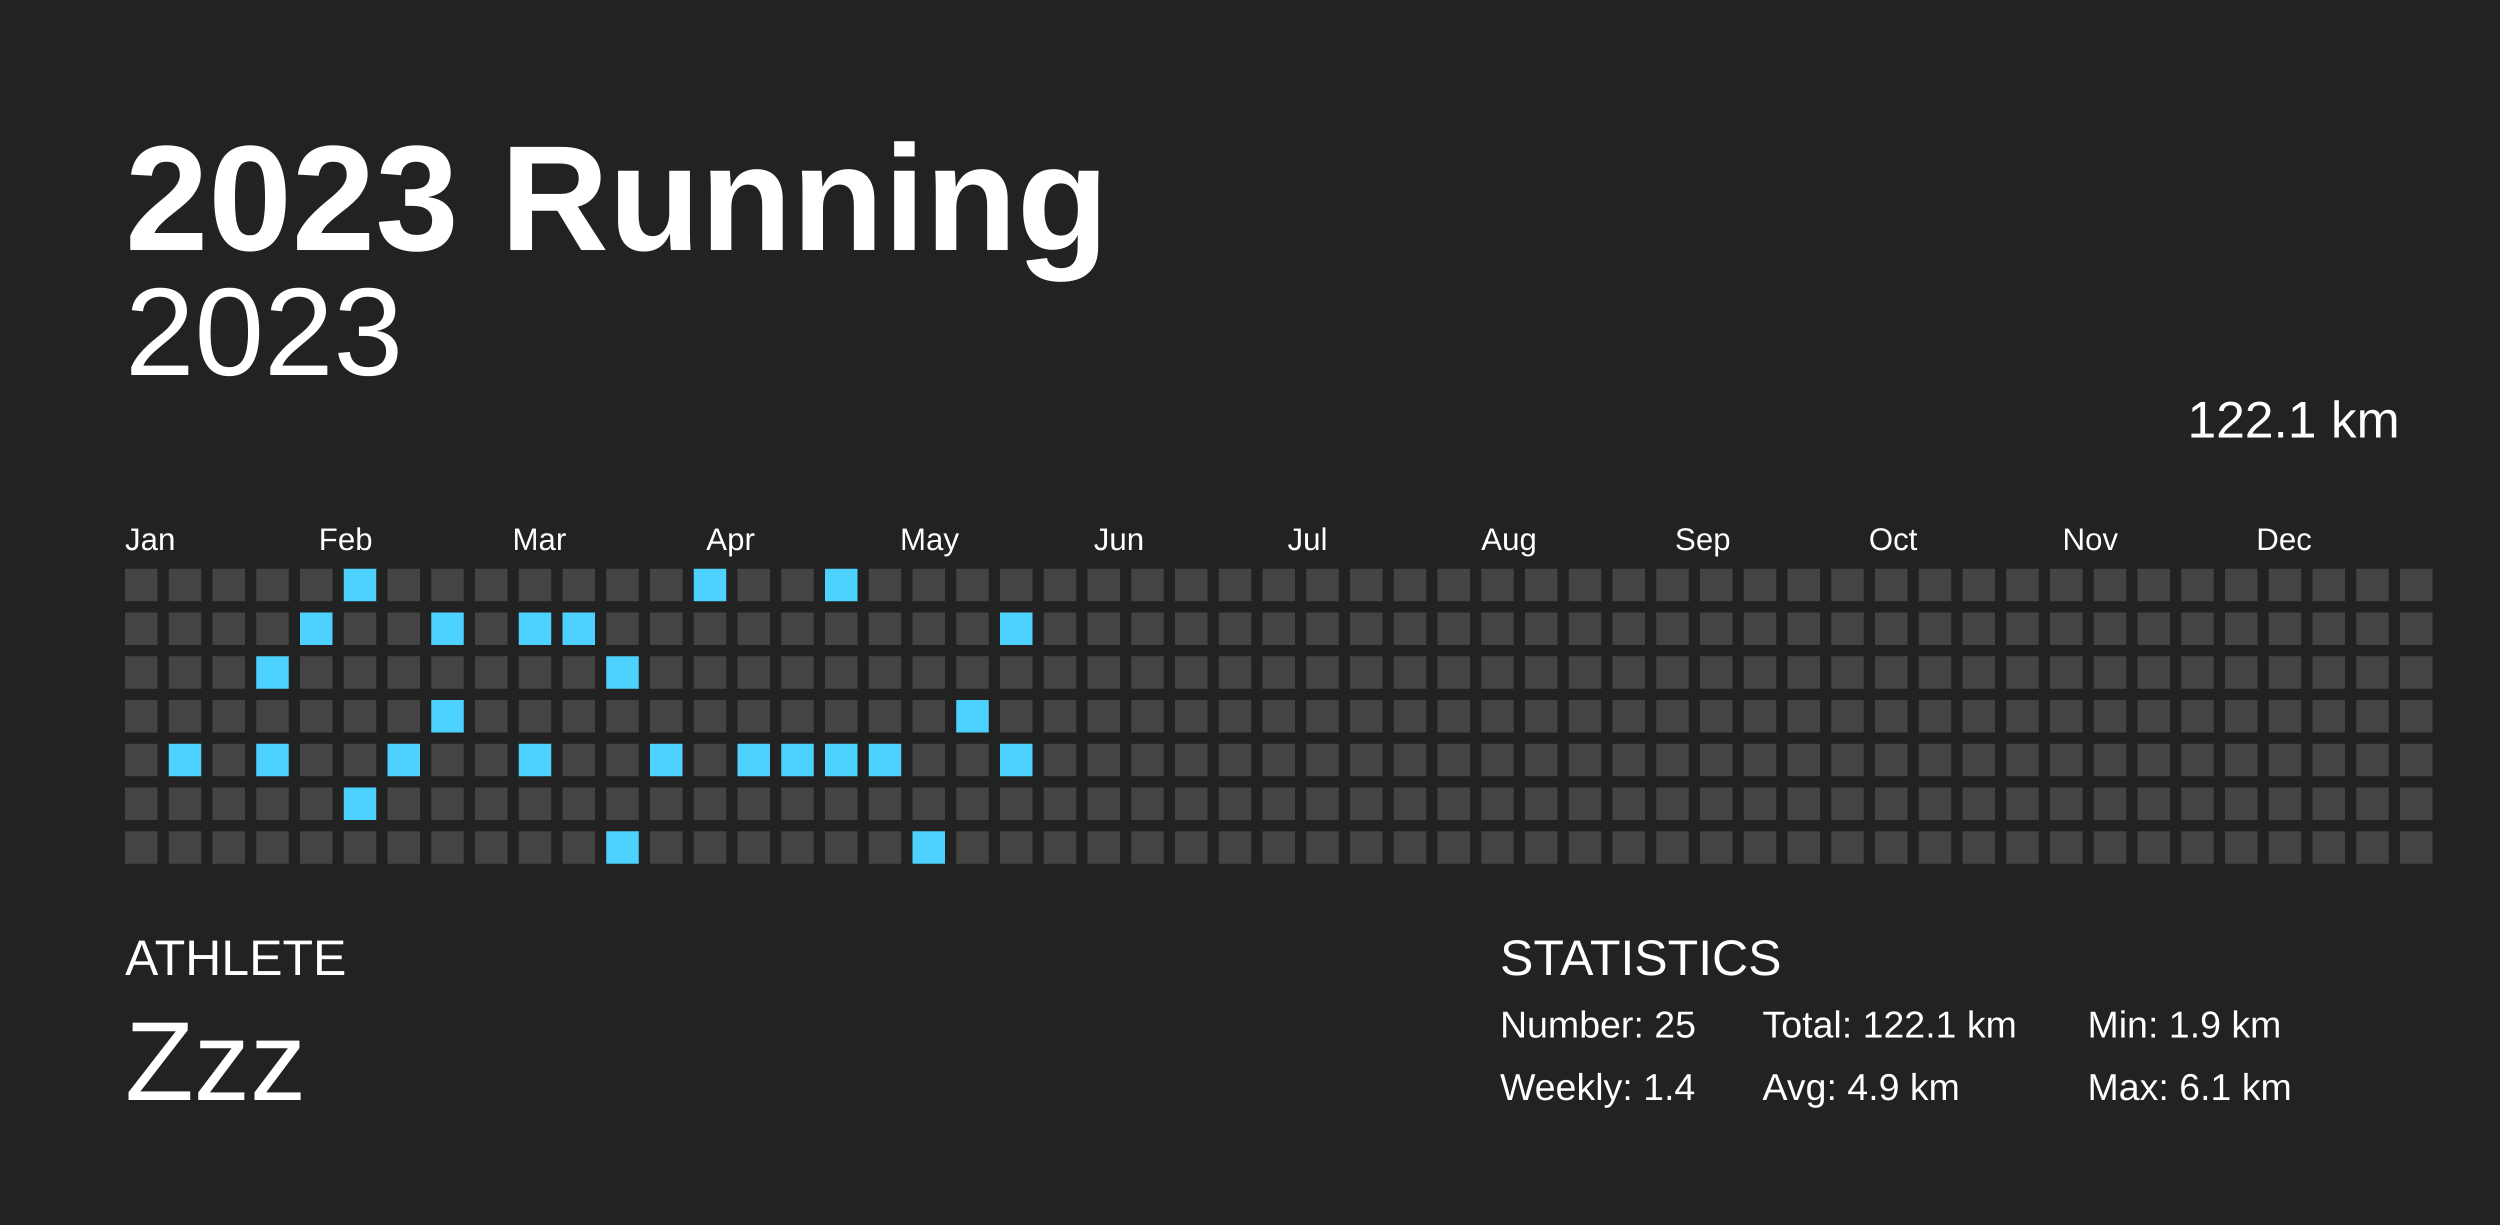
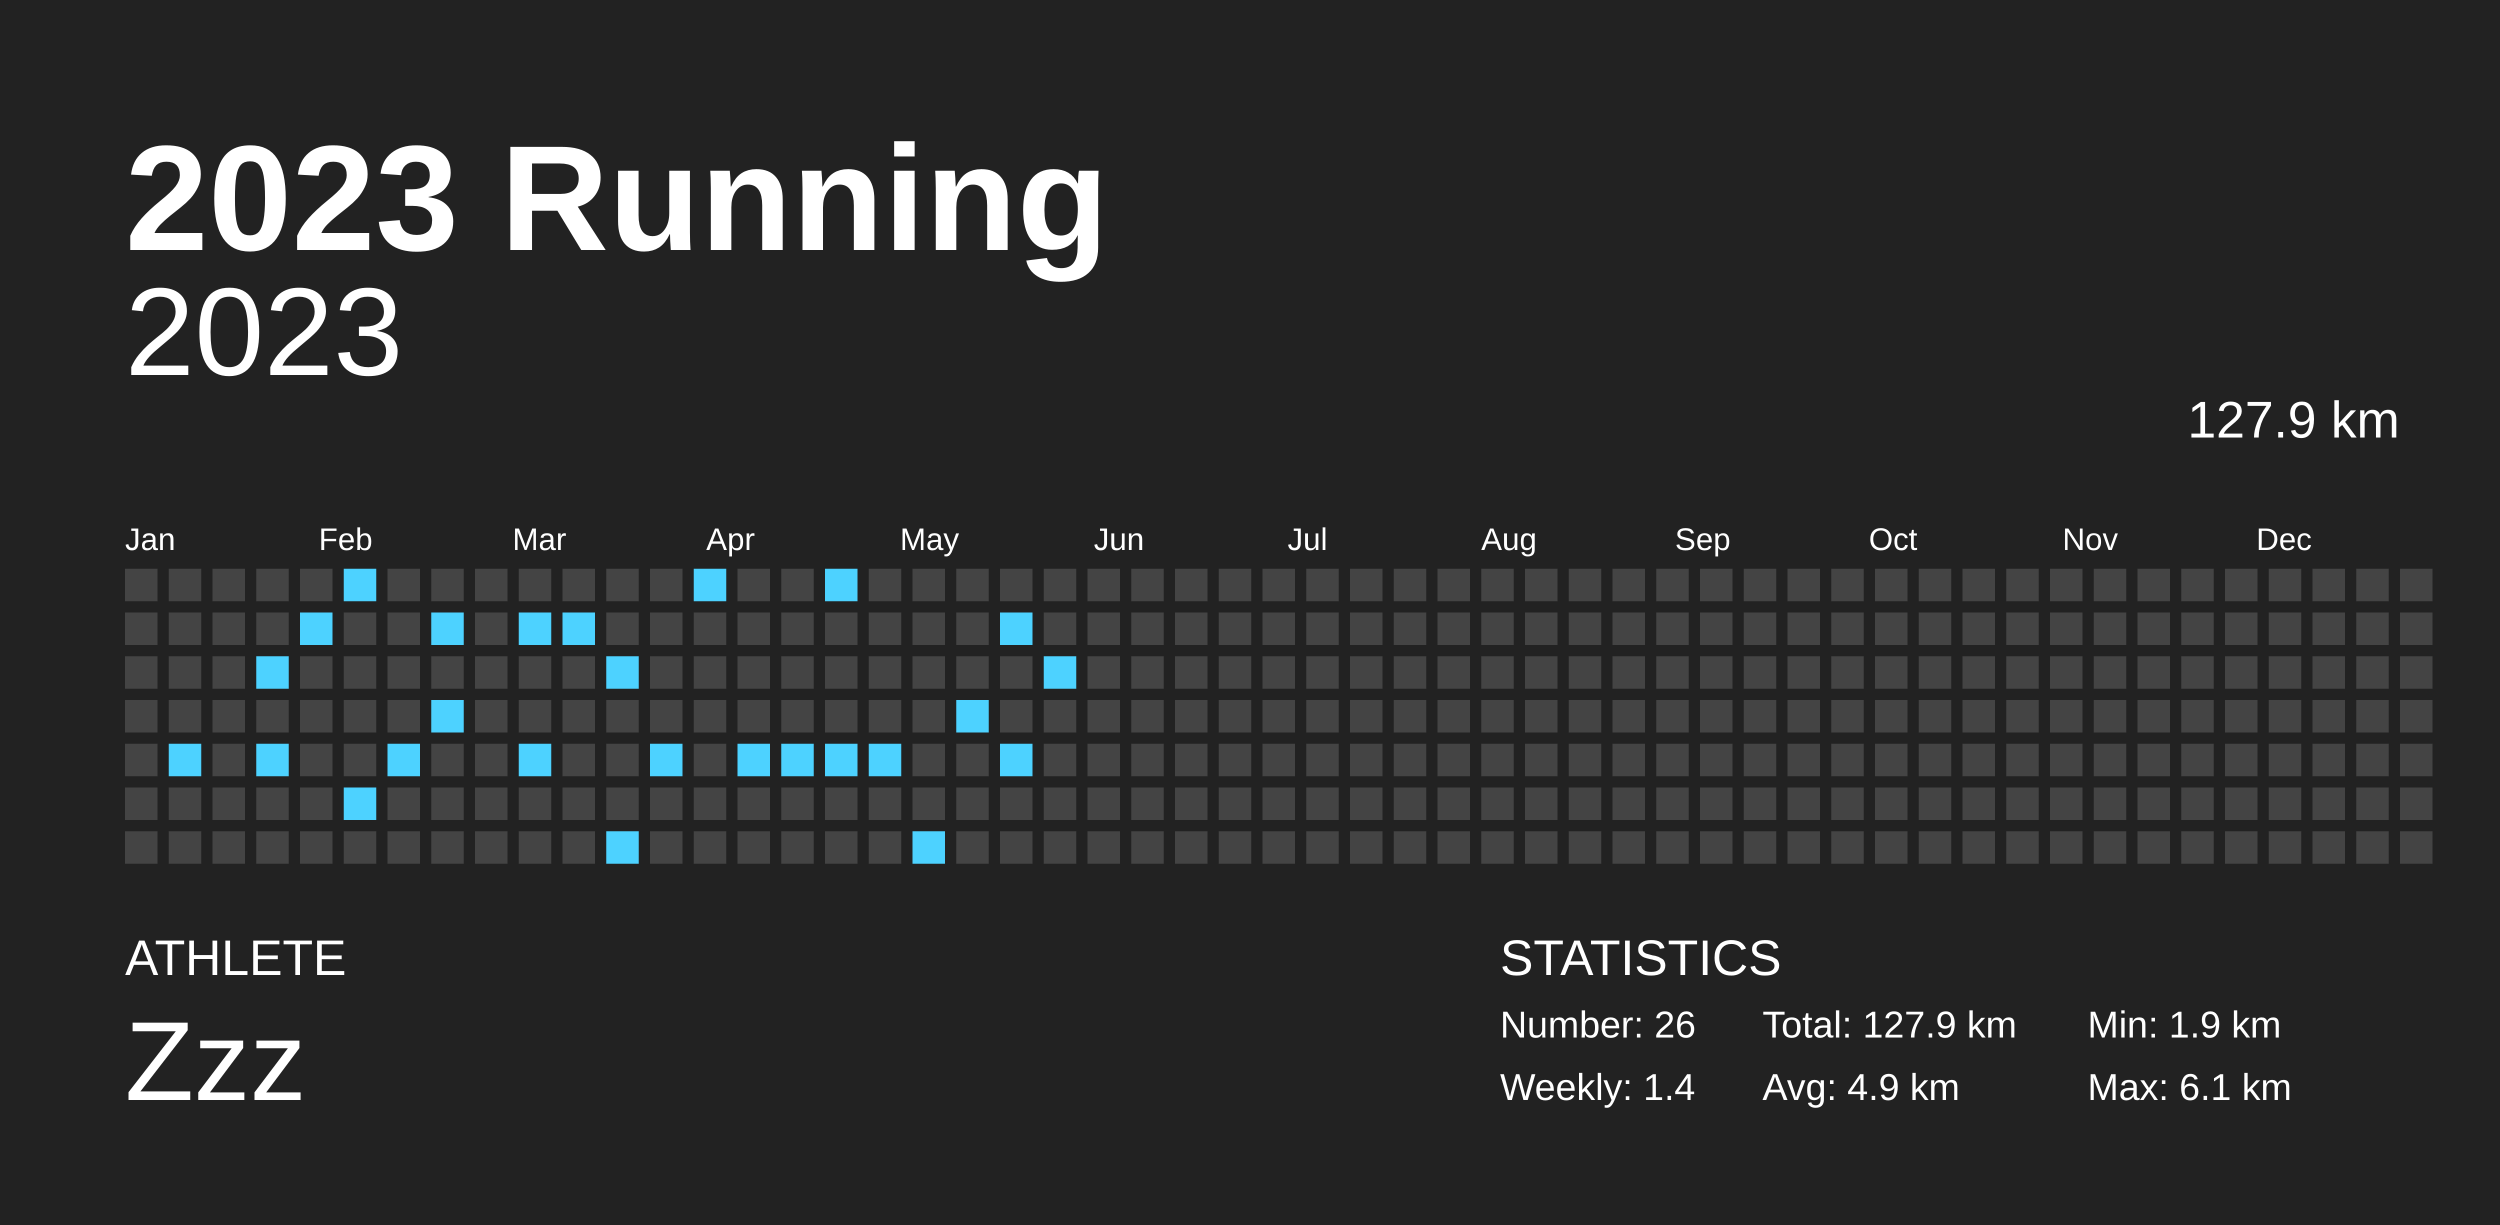
<svg xmlns="http://www.w3.org/2000/svg" baseProfile="full" height="98mm" version="1.1" viewBox="0,0,200,98" width="200mm">
  <defs />
  <rect fill="#222222" height="98" width="200" x="0" y="0" />
  <text fill="#FFFFFF" style="font-size:12px; font-family:Arial; font-weight:bold;" x="10" y="20">2023 Running</text>
  <text fill="#FFFFFF" style="font-size:4px; font-family:Arial" x="10" y="78">ATHLETE</text>
  <text fill="#FFFFFF" style="font-size:9px; font-family:Arial" x="10" y="88">Zzz</text>
  <text fill="#FFFFFF" style="font-size:4px; font-family:Arial" x="120" y="78">STATISTICS</text>
-   <text fill="#FFFFFF" style="font-size:3px; font-family:Arial" x="120" y="83">Number: 25</text>
+   <text fill="#FFFFFF" style="font-size:3px; font-family:Arial" x="120" y="83">Number: 26</text>
  <text fill="#FFFFFF" style="font-size:3px; font-family:Arial" x="120" y="88">Weekly: 1.4</text>
-   <text fill="#FFFFFF" style="font-size:3px; font-family:Arial" x="141" y="83">Total: 122.1 km</text>
+   <text fill="#FFFFFF" style="font-size:3px; font-family:Arial" x="141" y="83">Total: 127.9 km</text>
  <text fill="#FFFFFF" style="font-size:3px; font-family:Arial" x="141" y="88">Avg: 4.9 km</text>
  <text fill="#FFFFFF" style="font-size:3px; font-family:Arial" x="167" y="83">Min: 1.9 km</text>
  <text fill="#FFFFFF" style="font-size:3px; font-family:Arial" x="167" y="88">Max: 6.1 km</text>
  <text alignment-baseline="hanging" fill="#FFFFFF" style="font-size:10.0px; font-family:Arial;" x="10" y="30">2023</text>
-   <text alignment-baseline="hanging" fill="#FFFFFF" style="font-size:4.125px; font-family:Arial;" x="175" y="35">122.1 km</text>
+   <text alignment-baseline="hanging" fill="#FFFFFF" style="font-size:4.125px; font-family:Arial;" x="175" y="35">127.9 km</text>
  <text fill="#FFFFFF" style="font-size:2.5px; font-family:Arial" x="10.0" y="44">Jan</text>
  <text fill="#FFFFFF" style="font-size:2.5px; font-family:Arial" x="25.5" y="44">Feb</text>
  <text fill="#FFFFFF" style="font-size:2.5px; font-family:Arial" x="41.0" y="44">Mar</text>
  <text fill="#FFFFFF" style="font-size:2.5px; font-family:Arial" x="56.5" y="44">Apr</text>
  <text fill="#FFFFFF" style="font-size:2.5px; font-family:Arial" x="72.0" y="44">May</text>
  <text fill="#FFFFFF" style="font-size:2.5px; font-family:Arial" x="87.5" y="44">Jun</text>
  <text fill="#FFFFFF" style="font-size:2.5px; font-family:Arial" x="103.0" y="44">Jul</text>
  <text fill="#FFFFFF" style="font-size:2.5px; font-family:Arial" x="118.5" y="44">Aug</text>
  <text fill="#FFFFFF" style="font-size:2.5px; font-family:Arial" x="134.0" y="44">Sep</text>
  <text fill="#FFFFFF" style="font-size:2.5px; font-family:Arial" x="149.5" y="44">Oct</text>
  <text fill="#FFFFFF" style="font-size:2.5px; font-family:Arial" x="165.0" y="44">Nov</text>
  <text fill="#FFFFFF" style="font-size:2.5px; font-family:Arial" x="180.5" y="44">Dec</text>
  <rect fill="#444444" height="2.6" width="2.6" x="10.0" y="45.5" />
  <rect fill="#444444" height="2.6" width="2.6" x="10.0" y="49.0" />
  <rect fill="#444444" height="2.6" width="2.6" x="10.0" y="52.5" />
  <rect fill="#444444" height="2.6" width="2.6" x="10.0" y="56.0" />
  <rect fill="#444444" height="2.6" width="2.6" x="10.0" y="59.5" />
  <rect fill="#444444" height="2.6" width="2.6" x="10.0" y="63.0" />
  <rect fill="#444444" height="2.6" width="2.6" x="10.0" y="66.5" />
  <rect fill="#444444" height="2.6" width="2.6" x="13.5" y="45.5" />
  <rect fill="#444444" height="2.6" width="2.6" x="13.5" y="49.0" />
  <rect fill="#444444" height="2.6" width="2.6" x="13.5" y="52.5" />
  <rect fill="#444444" height="2.6" width="2.6" x="13.5" y="56.0" />
  <rect fill="#4dd2ff" height="2.6" width="2.6" x="13.5" y="59.5" />
  <rect fill="#444444" height="2.6" width="2.6" x="13.5" y="63.0" />
  <rect fill="#444444" height="2.6" width="2.6" x="13.5" y="66.5" />
  <rect fill="#444444" height="2.6" width="2.6" x="17.0" y="45.5" />
  <rect fill="#444444" height="2.6" width="2.6" x="17.0" y="49.0" />
  <rect fill="#444444" height="2.6" width="2.6" x="17.0" y="52.5" />
  <rect fill="#444444" height="2.6" width="2.6" x="17.0" y="56.0" />
  <rect fill="#444444" height="2.6" width="2.6" x="17.0" y="59.5" />
  <rect fill="#444444" height="2.6" width="2.6" x="17.0" y="63.0" />
  <rect fill="#444444" height="2.6" width="2.6" x="17.0" y="66.5" />
  <rect fill="#444444" height="2.6" width="2.6" x="20.5" y="45.5" />
  <rect fill="#444444" height="2.6" width="2.6" x="20.5" y="49.0" />
  <rect fill="#4dd2ff" height="2.6" width="2.6" x="20.5" y="52.5" />
  <rect fill="#444444" height="2.6" width="2.6" x="20.5" y="56.0" />
  <rect fill="#4dd2ff" height="2.6" width="2.6" x="20.5" y="59.5" />
  <rect fill="#444444" height="2.6" width="2.6" x="20.5" y="63.0" />
  <rect fill="#444444" height="2.6" width="2.6" x="20.5" y="66.5" />
  <rect fill="#444444" height="2.6" width="2.6" x="24.0" y="45.5" />
  <rect fill="#4dd2ff" height="2.6" width="2.6" x="24.0" y="49.0" />
  <rect fill="#444444" height="2.6" width="2.6" x="24.0" y="52.5" />
  <rect fill="#444444" height="2.6" width="2.6" x="24.0" y="56.0" />
  <rect fill="#444444" height="2.6" width="2.6" x="24.0" y="59.5" />
  <rect fill="#444444" height="2.6" width="2.6" x="24.0" y="63.0" />
  <rect fill="#444444" height="2.6" width="2.6" x="24.0" y="66.5" />
  <rect fill="#4dd2ff" height="2.6" width="2.6" x="27.5" y="45.5" />
  <rect fill="#444444" height="2.6" width="2.6" x="27.5" y="49.0" />
  <rect fill="#444444" height="2.6" width="2.6" x="27.5" y="52.5" />
  <rect fill="#444444" height="2.6" width="2.6" x="27.5" y="56.0" />
  <rect fill="#444444" height="2.6" width="2.6" x="27.5" y="59.5" />
  <rect fill="#4dd2ff" height="2.6" width="2.6" x="27.5" y="63.0" />
  <rect fill="#444444" height="2.6" width="2.6" x="27.5" y="66.5" />
  <rect fill="#444444" height="2.6" width="2.6" x="31.0" y="45.5" />
  <rect fill="#444444" height="2.6" width="2.6" x="31.0" y="49.0" />
  <rect fill="#444444" height="2.6" width="2.6" x="31.0" y="52.5" />
  <rect fill="#444444" height="2.6" width="2.6" x="31.0" y="56.0" />
  <rect fill="#4dd2ff" height="2.6" width="2.6" x="31.0" y="59.5" />
  <rect fill="#444444" height="2.6" width="2.6" x="31.0" y="63.0" />
  <rect fill="#444444" height="2.6" width="2.6" x="31.0" y="66.5" />
  <rect fill="#444444" height="2.6" width="2.6" x="34.5" y="45.5" />
  <rect fill="#4dd2ff" height="2.6" width="2.6" x="34.5" y="49.0" />
  <rect fill="#444444" height="2.6" width="2.6" x="34.5" y="52.5" />
  <rect fill="#4dd2ff" height="2.6" width="2.6" x="34.5" y="56.0" />
  <rect fill="#444444" height="2.6" width="2.6" x="34.5" y="59.5" />
  <rect fill="#444444" height="2.6" width="2.6" x="34.5" y="63.0" />
  <rect fill="#444444" height="2.6" width="2.6" x="34.5" y="66.5" />
  <rect fill="#444444" height="2.6" width="2.6" x="38.0" y="45.5" />
  <rect fill="#444444" height="2.6" width="2.6" x="38.0" y="49.0" />
  <rect fill="#444444" height="2.6" width="2.6" x="38.0" y="52.5" />
  <rect fill="#444444" height="2.6" width="2.6" x="38.0" y="56.0" />
  <rect fill="#444444" height="2.6" width="2.6" x="38.0" y="59.5" />
  <rect fill="#444444" height="2.6" width="2.6" x="38.0" y="63.0" />
  <rect fill="#444444" height="2.6" width="2.6" x="38.0" y="66.5" />
  <rect fill="#444444" height="2.6" width="2.6" x="41.5" y="45.5" />
  <rect fill="#4dd2ff" height="2.6" width="2.6" x="41.5" y="49.0" />
  <rect fill="#444444" height="2.6" width="2.6" x="41.5" y="52.5" />
  <rect fill="#444444" height="2.6" width="2.6" x="41.5" y="56.0" />
  <rect fill="#4dd2ff" height="2.6" width="2.6" x="41.5" y="59.5" />
  <rect fill="#444444" height="2.6" width="2.6" x="41.5" y="63.0" />
  <rect fill="#444444" height="2.6" width="2.6" x="41.5" y="66.5" />
  <rect fill="#444444" height="2.6" width="2.6" x="45.0" y="45.5" />
  <rect fill="#4dd2ff" height="2.6" width="2.6" x="45.0" y="49.0" />
  <rect fill="#444444" height="2.6" width="2.6" x="45.0" y="52.5" />
  <rect fill="#444444" height="2.6" width="2.6" x="45.0" y="56.0" />
  <rect fill="#444444" height="2.6" width="2.6" x="45.0" y="59.5" />
  <rect fill="#444444" height="2.6" width="2.6" x="45.0" y="63.0" />
  <rect fill="#444444" height="2.6" width="2.6" x="45.0" y="66.5" />
  <rect fill="#444444" height="2.6" width="2.6" x="48.5" y="45.5" />
  <rect fill="#444444" height="2.6" width="2.6" x="48.5" y="49.0" />
  <rect fill="#4dd2ff" height="2.6" width="2.6" x="48.5" y="52.5" />
  <rect fill="#444444" height="2.6" width="2.6" x="48.5" y="56.0" />
  <rect fill="#444444" height="2.6" width="2.6" x="48.5" y="59.5" />
  <rect fill="#444444" height="2.6" width="2.6" x="48.5" y="63.0" />
  <rect fill="#4dd2ff" height="2.6" width="2.6" x="48.5" y="66.5" />
  <rect fill="#444444" height="2.6" width="2.6" x="52.0" y="45.5" />
  <rect fill="#444444" height="2.6" width="2.6" x="52.0" y="49.0" />
  <rect fill="#444444" height="2.6" width="2.6" x="52.0" y="52.5" />
  <rect fill="#444444" height="2.6" width="2.6" x="52.0" y="56.0" />
  <rect fill="#4dd2ff" height="2.6" width="2.6" x="52.0" y="59.5" />
  <rect fill="#444444" height="2.6" width="2.6" x="52.0" y="63.0" />
  <rect fill="#444444" height="2.6" width="2.6" x="52.0" y="66.5" />
  <rect fill="#4dd2ff" height="2.6" width="2.6" x="55.5" y="45.5" />
  <rect fill="#444444" height="2.6" width="2.6" x="55.5" y="49.0" />
  <rect fill="#444444" height="2.6" width="2.6" x="55.5" y="52.5" />
  <rect fill="#444444" height="2.6" width="2.6" x="55.5" y="56.0" />
  <rect fill="#444444" height="2.6" width="2.6" x="55.5" y="59.5" />
  <rect fill="#444444" height="2.6" width="2.6" x="55.5" y="63.0" />
  <rect fill="#444444" height="2.6" width="2.6" x="55.5" y="66.5" />
  <rect fill="#444444" height="2.6" width="2.6" x="59.0" y="45.5" />
  <rect fill="#444444" height="2.6" width="2.6" x="59.0" y="49.0" />
  <rect fill="#444444" height="2.6" width="2.6" x="59.0" y="52.5" />
  <rect fill="#444444" height="2.6" width="2.6" x="59.0" y="56.0" />
  <rect fill="#4dd2ff" height="2.6" width="2.6" x="59.0" y="59.5" />
  <rect fill="#444444" height="2.6" width="2.6" x="59.0" y="63.0" />
  <rect fill="#444444" height="2.6" width="2.6" x="59.0" y="66.5" />
  <rect fill="#444444" height="2.6" width="2.6" x="62.5" y="45.5" />
  <rect fill="#444444" height="2.6" width="2.6" x="62.5" y="49.0" />
  <rect fill="#444444" height="2.6" width="2.6" x="62.5" y="52.5" />
  <rect fill="#444444" height="2.6" width="2.6" x="62.5" y="56.0" />
  <rect fill="#4dd2ff" height="2.6" width="2.6" x="62.5" y="59.5" />
  <rect fill="#444444" height="2.6" width="2.6" x="62.5" y="63.0" />
  <rect fill="#444444" height="2.6" width="2.6" x="62.5" y="66.5" />
  <rect fill="#4dd2ff" height="2.6" width="2.6" x="66.0" y="45.5" />
  <rect fill="#444444" height="2.6" width="2.6" x="66.0" y="49.0" />
  <rect fill="#444444" height="2.6" width="2.6" x="66.0" y="52.5" />
  <rect fill="#444444" height="2.6" width="2.6" x="66.0" y="56.0" />
  <rect fill="#4dd2ff" height="2.6" width="2.6" x="66.0" y="59.5" />
  <rect fill="#444444" height="2.6" width="2.6" x="66.0" y="63.0" />
  <rect fill="#444444" height="2.6" width="2.6" x="66.0" y="66.5" />
  <rect fill="#444444" height="2.6" width="2.6" x="69.5" y="45.5" />
  <rect fill="#444444" height="2.6" width="2.6" x="69.5" y="49.0" />
  <rect fill="#444444" height="2.6" width="2.6" x="69.5" y="52.5" />
  <rect fill="#444444" height="2.6" width="2.6" x="69.5" y="56.0" />
  <rect fill="#4dd2ff" height="2.6" width="2.6" x="69.5" y="59.5" />
  <rect fill="#444444" height="2.6" width="2.6" x="69.5" y="63.0" />
  <rect fill="#444444" height="2.6" width="2.6" x="69.5" y="66.5" />
  <rect fill="#444444" height="2.6" width="2.6" x="73.0" y="45.5" />
  <rect fill="#444444" height="2.6" width="2.6" x="73.0" y="49.0" />
  <rect fill="#444444" height="2.6" width="2.6" x="73.0" y="52.5" />
  <rect fill="#444444" height="2.6" width="2.6" x="73.0" y="56.0" />
  <rect fill="#444444" height="2.6" width="2.6" x="73.0" y="59.5" />
  <rect fill="#444444" height="2.6" width="2.6" x="73.0" y="63.0" />
  <rect fill="#4dd2ff" height="2.6" width="2.6" x="73.0" y="66.5" />
  <rect fill="#444444" height="2.6" width="2.6" x="76.5" y="45.5" />
  <rect fill="#444444" height="2.6" width="2.6" x="76.5" y="49.0" />
  <rect fill="#444444" height="2.6" width="2.6" x="76.5" y="52.5" />
  <rect fill="#4dd2ff" height="2.6" width="2.6" x="76.5" y="56.0" />
  <rect fill="#444444" height="2.6" width="2.6" x="76.5" y="59.5" />
  <rect fill="#444444" height="2.6" width="2.6" x="76.5" y="63.0" />
  <rect fill="#444444" height="2.6" width="2.6" x="76.5" y="66.5" />
  <rect fill="#444444" height="2.6" width="2.6" x="80.0" y="45.5" />
  <rect fill="#4dd2ff" height="2.6" width="2.6" x="80.0" y="49.0" />
  <rect fill="#444444" height="2.6" width="2.6" x="80.0" y="52.5" />
  <rect fill="#444444" height="2.6" width="2.6" x="80.0" y="56.0" />
  <rect fill="#4dd2ff" height="2.6" width="2.6" x="80.0" y="59.5" />
  <rect fill="#444444" height="2.6" width="2.6" x="80.0" y="63.0" />
  <rect fill="#444444" height="2.6" width="2.6" x="80.0" y="66.5" />
  <rect fill="#444444" height="2.6" width="2.6" x="83.5" y="45.5" />
  <rect fill="#444444" height="2.6" width="2.6" x="83.5" y="49.0" />
-   <rect fill="#444444" height="2.6" width="2.6" x="83.5" y="52.5" />
+   <rect fill="#4dd2ff" height="2.6" width="2.6" x="83.5" y="52.5" />
  <rect fill="#444444" height="2.6" width="2.6" x="83.5" y="56.0" />
  <rect fill="#444444" height="2.6" width="2.6" x="83.5" y="59.5" />
  <rect fill="#444444" height="2.6" width="2.6" x="83.5" y="63.0" />
  <rect fill="#444444" height="2.6" width="2.6" x="83.5" y="66.5" />
  <rect fill="#444444" height="2.6" width="2.6" x="87.0" y="45.5" />
  <rect fill="#444444" height="2.6" width="2.6" x="87.0" y="49.0" />
  <rect fill="#444444" height="2.6" width="2.6" x="87.0" y="52.5" />
  <rect fill="#444444" height="2.6" width="2.6" x="87.0" y="56.0" />
  <rect fill="#444444" height="2.6" width="2.6" x="87.0" y="59.5" />
  <rect fill="#444444" height="2.6" width="2.6" x="87.0" y="63.0" />
  <rect fill="#444444" height="2.6" width="2.6" x="87.0" y="66.5" />
  <rect fill="#444444" height="2.6" width="2.6" x="90.5" y="45.5" />
  <rect fill="#444444" height="2.6" width="2.6" x="90.5" y="49.0" />
  <rect fill="#444444" height="2.6" width="2.6" x="90.5" y="52.5" />
  <rect fill="#444444" height="2.6" width="2.6" x="90.5" y="56.0" />
  <rect fill="#444444" height="2.6" width="2.6" x="90.5" y="59.5" />
  <rect fill="#444444" height="2.6" width="2.6" x="90.5" y="63.0" />
  <rect fill="#444444" height="2.6" width="2.6" x="90.5" y="66.5" />
  <rect fill="#444444" height="2.6" width="2.6" x="94.0" y="45.5" />
  <rect fill="#444444" height="2.6" width="2.6" x="94.0" y="49.0" />
  <rect fill="#444444" height="2.6" width="2.6" x="94.0" y="52.5" />
  <rect fill="#444444" height="2.6" width="2.6" x="94.0" y="56.0" />
  <rect fill="#444444" height="2.6" width="2.6" x="94.0" y="59.5" />
  <rect fill="#444444" height="2.6" width="2.6" x="94.0" y="63.0" />
  <rect fill="#444444" height="2.6" width="2.6" x="94.0" y="66.5" />
  <rect fill="#444444" height="2.6" width="2.6" x="97.5" y="45.5" />
  <rect fill="#444444" height="2.6" width="2.6" x="97.5" y="49.0" />
  <rect fill="#444444" height="2.6" width="2.6" x="97.5" y="52.5" />
  <rect fill="#444444" height="2.6" width="2.6" x="97.5" y="56.0" />
  <rect fill="#444444" height="2.6" width="2.6" x="97.5" y="59.5" />
  <rect fill="#444444" height="2.6" width="2.6" x="97.5" y="63.0" />
  <rect fill="#444444" height="2.6" width="2.6" x="97.5" y="66.5" />
  <rect fill="#444444" height="2.6" width="2.6" x="101.0" y="45.5" />
  <rect fill="#444444" height="2.6" width="2.6" x="101.0" y="49.0" />
  <rect fill="#444444" height="2.6" width="2.6" x="101.0" y="52.5" />
  <rect fill="#444444" height="2.6" width="2.6" x="101.0" y="56.0" />
  <rect fill="#444444" height="2.6" width="2.6" x="101.0" y="59.5" />
  <rect fill="#444444" height="2.6" width="2.6" x="101.0" y="63.0" />
  <rect fill="#444444" height="2.6" width="2.6" x="101.0" y="66.5" />
  <rect fill="#444444" height="2.6" width="2.6" x="104.5" y="45.5" />
  <rect fill="#444444" height="2.6" width="2.6" x="104.5" y="49.0" />
  <rect fill="#444444" height="2.6" width="2.6" x="104.5" y="52.5" />
  <rect fill="#444444" height="2.6" width="2.6" x="104.5" y="56.0" />
  <rect fill="#444444" height="2.6" width="2.6" x="104.5" y="59.5" />
  <rect fill="#444444" height="2.6" width="2.6" x="104.5" y="63.0" />
  <rect fill="#444444" height="2.6" width="2.6" x="104.5" y="66.5" />
  <rect fill="#444444" height="2.6" width="2.6" x="108.0" y="45.5" />
  <rect fill="#444444" height="2.6" width="2.6" x="108.0" y="49.0" />
  <rect fill="#444444" height="2.6" width="2.6" x="108.0" y="52.5" />
  <rect fill="#444444" height="2.6" width="2.6" x="108.0" y="56.0" />
  <rect fill="#444444" height="2.6" width="2.6" x="108.0" y="59.5" />
  <rect fill="#444444" height="2.6" width="2.6" x="108.0" y="63.0" />
  <rect fill="#444444" height="2.6" width="2.6" x="108.0" y="66.5" />
  <rect fill="#444444" height="2.6" width="2.6" x="111.5" y="45.5" />
  <rect fill="#444444" height="2.6" width="2.6" x="111.5" y="49.0" />
  <rect fill="#444444" height="2.6" width="2.6" x="111.5" y="52.5" />
  <rect fill="#444444" height="2.6" width="2.6" x="111.5" y="56.0" />
  <rect fill="#444444" height="2.6" width="2.6" x="111.5" y="59.5" />
  <rect fill="#444444" height="2.6" width="2.6" x="111.5" y="63.0" />
  <rect fill="#444444" height="2.6" width="2.6" x="111.5" y="66.5" />
  <rect fill="#444444" height="2.6" width="2.6" x="115.0" y="45.5" />
  <rect fill="#444444" height="2.6" width="2.6" x="115.0" y="49.0" />
  <rect fill="#444444" height="2.6" width="2.6" x="115.0" y="52.5" />
  <rect fill="#444444" height="2.6" width="2.6" x="115.0" y="56.0" />
  <rect fill="#444444" height="2.6" width="2.6" x="115.0" y="59.5" />
  <rect fill="#444444" height="2.6" width="2.6" x="115.0" y="63.0" />
  <rect fill="#444444" height="2.6" width="2.6" x="115.0" y="66.5" />
  <rect fill="#444444" height="2.6" width="2.6" x="118.5" y="45.5" />
  <rect fill="#444444" height="2.6" width="2.6" x="118.5" y="49.0" />
  <rect fill="#444444" height="2.6" width="2.6" x="118.5" y="52.5" />
  <rect fill="#444444" height="2.6" width="2.6" x="118.5" y="56.0" />
  <rect fill="#444444" height="2.6" width="2.6" x="118.5" y="59.5" />
  <rect fill="#444444" height="2.6" width="2.6" x="118.5" y="63.0" />
  <rect fill="#444444" height="2.6" width="2.6" x="118.5" y="66.5" />
  <rect fill="#444444" height="2.6" width="2.6" x="122.0" y="45.5" />
  <rect fill="#444444" height="2.6" width="2.6" x="122.0" y="49.0" />
  <rect fill="#444444" height="2.6" width="2.6" x="122.0" y="52.5" />
  <rect fill="#444444" height="2.6" width="2.6" x="122.0" y="56.0" />
  <rect fill="#444444" height="2.6" width="2.6" x="122.0" y="59.5" />
  <rect fill="#444444" height="2.6" width="2.6" x="122.0" y="63.0" />
  <rect fill="#444444" height="2.6" width="2.6" x="122.0" y="66.5" />
  <rect fill="#444444" height="2.6" width="2.6" x="125.5" y="45.5" />
  <rect fill="#444444" height="2.6" width="2.6" x="125.5" y="49.0" />
  <rect fill="#444444" height="2.6" width="2.6" x="125.5" y="52.5" />
  <rect fill="#444444" height="2.6" width="2.6" x="125.5" y="56.0" />
  <rect fill="#444444" height="2.6" width="2.6" x="125.5" y="59.5" />
  <rect fill="#444444" height="2.6" width="2.6" x="125.5" y="63.0" />
  <rect fill="#444444" height="2.6" width="2.6" x="125.5" y="66.5" />
  <rect fill="#444444" height="2.6" width="2.6" x="129.0" y="45.5" />
  <rect fill="#444444" height="2.6" width="2.6" x="129.0" y="49.0" />
  <rect fill="#444444" height="2.6" width="2.6" x="129.0" y="52.5" />
  <rect fill="#444444" height="2.6" width="2.6" x="129.0" y="56.0" />
  <rect fill="#444444" height="2.6" width="2.6" x="129.0" y="59.5" />
  <rect fill="#444444" height="2.6" width="2.6" x="129.0" y="63.0" />
  <rect fill="#444444" height="2.6" width="2.6" x="129.0" y="66.5" />
  <rect fill="#444444" height="2.6" width="2.6" x="132.5" y="45.5" />
  <rect fill="#444444" height="2.6" width="2.6" x="132.5" y="49.0" />
  <rect fill="#444444" height="2.6" width="2.6" x="132.5" y="52.5" />
  <rect fill="#444444" height="2.6" width="2.6" x="132.5" y="56.0" />
  <rect fill="#444444" height="2.6" width="2.6" x="132.5" y="59.5" />
  <rect fill="#444444" height="2.6" width="2.6" x="132.5" y="63.0" />
  <rect fill="#444444" height="2.6" width="2.6" x="132.5" y="66.5" />
  <rect fill="#444444" height="2.6" width="2.6" x="136.0" y="45.5" />
  <rect fill="#444444" height="2.6" width="2.6" x="136.0" y="49.0" />
  <rect fill="#444444" height="2.6" width="2.6" x="136.0" y="52.5" />
  <rect fill="#444444" height="2.6" width="2.6" x="136.0" y="56.0" />
  <rect fill="#444444" height="2.6" width="2.6" x="136.0" y="59.5" />
  <rect fill="#444444" height="2.6" width="2.6" x="136.0" y="63.0" />
  <rect fill="#444444" height="2.6" width="2.6" x="136.0" y="66.5" />
  <rect fill="#444444" height="2.6" width="2.6" x="139.5" y="45.5" />
  <rect fill="#444444" height="2.6" width="2.6" x="139.5" y="49.0" />
  <rect fill="#444444" height="2.6" width="2.6" x="139.5" y="52.5" />
  <rect fill="#444444" height="2.6" width="2.6" x="139.5" y="56.0" />
  <rect fill="#444444" height="2.6" width="2.6" x="139.5" y="59.5" />
  <rect fill="#444444" height="2.6" width="2.6" x="139.5" y="63.0" />
  <rect fill="#444444" height="2.6" width="2.6" x="139.5" y="66.5" />
  <rect fill="#444444" height="2.6" width="2.6" x="143.0" y="45.5" />
  <rect fill="#444444" height="2.6" width="2.6" x="143.0" y="49.0" />
  <rect fill="#444444" height="2.6" width="2.6" x="143.0" y="52.5" />
  <rect fill="#444444" height="2.6" width="2.6" x="143.0" y="56.0" />
  <rect fill="#444444" height="2.6" width="2.6" x="143.0" y="59.5" />
  <rect fill="#444444" height="2.6" width="2.6" x="143.0" y="63.0" />
  <rect fill="#444444" height="2.6" width="2.6" x="143.0" y="66.5" />
  <rect fill="#444444" height="2.6" width="2.6" x="146.5" y="45.5" />
  <rect fill="#444444" height="2.6" width="2.6" x="146.5" y="49.0" />
  <rect fill="#444444" height="2.6" width="2.6" x="146.5" y="52.5" />
  <rect fill="#444444" height="2.6" width="2.6" x="146.5" y="56.0" />
  <rect fill="#444444" height="2.6" width="2.6" x="146.5" y="59.5" />
  <rect fill="#444444" height="2.6" width="2.6" x="146.5" y="63.0" />
  <rect fill="#444444" height="2.6" width="2.6" x="146.5" y="66.5" />
  <rect fill="#444444" height="2.6" width="2.6" x="150.0" y="45.5" />
  <rect fill="#444444" height="2.6" width="2.6" x="150.0" y="49.0" />
  <rect fill="#444444" height="2.6" width="2.6" x="150.0" y="52.5" />
  <rect fill="#444444" height="2.6" width="2.6" x="150.0" y="56.0" />
  <rect fill="#444444" height="2.6" width="2.6" x="150.0" y="59.5" />
  <rect fill="#444444" height="2.6" width="2.6" x="150.0" y="63.0" />
  <rect fill="#444444" height="2.6" width="2.6" x="150.0" y="66.5" />
  <rect fill="#444444" height="2.6" width="2.6" x="153.5" y="45.5" />
  <rect fill="#444444" height="2.6" width="2.6" x="153.5" y="49.0" />
  <rect fill="#444444" height="2.6" width="2.6" x="153.5" y="52.5" />
  <rect fill="#444444" height="2.6" width="2.6" x="153.5" y="56.0" />
  <rect fill="#444444" height="2.6" width="2.6" x="153.5" y="59.5" />
  <rect fill="#444444" height="2.6" width="2.6" x="153.5" y="63.0" />
  <rect fill="#444444" height="2.6" width="2.6" x="153.5" y="66.5" />
  <rect fill="#444444" height="2.6" width="2.6" x="157.0" y="45.5" />
  <rect fill="#444444" height="2.6" width="2.6" x="157.0" y="49.0" />
  <rect fill="#444444" height="2.6" width="2.6" x="157.0" y="52.5" />
  <rect fill="#444444" height="2.6" width="2.6" x="157.0" y="56.0" />
  <rect fill="#444444" height="2.6" width="2.6" x="157.0" y="59.5" />
  <rect fill="#444444" height="2.6" width="2.6" x="157.0" y="63.0" />
  <rect fill="#444444" height="2.6" width="2.6" x="157.0" y="66.5" />
  <rect fill="#444444" height="2.6" width="2.6" x="160.5" y="45.5" />
  <rect fill="#444444" height="2.6" width="2.6" x="160.5" y="49.0" />
  <rect fill="#444444" height="2.6" width="2.6" x="160.5" y="52.5" />
  <rect fill="#444444" height="2.6" width="2.6" x="160.5" y="56.0" />
  <rect fill="#444444" height="2.6" width="2.6" x="160.5" y="59.5" />
  <rect fill="#444444" height="2.6" width="2.6" x="160.5" y="63.0" />
  <rect fill="#444444" height="2.6" width="2.6" x="160.5" y="66.5" />
  <rect fill="#444444" height="2.6" width="2.6" x="164.0" y="45.5" />
  <rect fill="#444444" height="2.6" width="2.6" x="164.0" y="49.0" />
  <rect fill="#444444" height="2.6" width="2.6" x="164.0" y="52.5" />
  <rect fill="#444444" height="2.6" width="2.6" x="164.0" y="56.0" />
  <rect fill="#444444" height="2.6" width="2.6" x="164.0" y="59.5" />
  <rect fill="#444444" height="2.6" width="2.6" x="164.0" y="63.0" />
  <rect fill="#444444" height="2.6" width="2.6" x="164.0" y="66.5" />
  <rect fill="#444444" height="2.6" width="2.6" x="167.5" y="45.5" />
  <rect fill="#444444" height="2.6" width="2.6" x="167.5" y="49.0" />
  <rect fill="#444444" height="2.6" width="2.6" x="167.5" y="52.5" />
  <rect fill="#444444" height="2.6" width="2.6" x="167.5" y="56.0" />
  <rect fill="#444444" height="2.6" width="2.6" x="167.5" y="59.5" />
  <rect fill="#444444" height="2.6" width="2.6" x="167.5" y="63.0" />
  <rect fill="#444444" height="2.6" width="2.6" x="167.5" y="66.5" />
  <rect fill="#444444" height="2.6" width="2.6" x="171.0" y="45.5" />
  <rect fill="#444444" height="2.6" width="2.6" x="171.0" y="49.0" />
  <rect fill="#444444" height="2.6" width="2.6" x="171.0" y="52.5" />
  <rect fill="#444444" height="2.6" width="2.6" x="171.0" y="56.0" />
  <rect fill="#444444" height="2.6" width="2.6" x="171.0" y="59.5" />
  <rect fill="#444444" height="2.6" width="2.6" x="171.0" y="63.0" />
  <rect fill="#444444" height="2.6" width="2.6" x="171.0" y="66.5" />
  <rect fill="#444444" height="2.6" width="2.6" x="174.5" y="45.5" />
  <rect fill="#444444" height="2.6" width="2.6" x="174.5" y="49.0" />
  <rect fill="#444444" height="2.6" width="2.6" x="174.5" y="52.5" />
  <rect fill="#444444" height="2.6" width="2.6" x="174.5" y="56.0" />
  <rect fill="#444444" height="2.6" width="2.6" x="174.5" y="59.5" />
  <rect fill="#444444" height="2.6" width="2.6" x="174.5" y="63.0" />
  <rect fill="#444444" height="2.6" width="2.6" x="174.5" y="66.5" />
  <rect fill="#444444" height="2.6" width="2.6" x="178.0" y="45.5" />
  <rect fill="#444444" height="2.6" width="2.6" x="178.0" y="49.0" />
  <rect fill="#444444" height="2.6" width="2.6" x="178.0" y="52.5" />
  <rect fill="#444444" height="2.6" width="2.6" x="178.0" y="56.0" />
  <rect fill="#444444" height="2.6" width="2.6" x="178.0" y="59.5" />
  <rect fill="#444444" height="2.6" width="2.6" x="178.0" y="63.0" />
  <rect fill="#444444" height="2.6" width="2.6" x="178.0" y="66.5" />
  <rect fill="#444444" height="2.6" width="2.6" x="181.5" y="45.5" />
  <rect fill="#444444" height="2.6" width="2.6" x="181.5" y="49.0" />
  <rect fill="#444444" height="2.6" width="2.6" x="181.5" y="52.5" />
  <rect fill="#444444" height="2.6" width="2.6" x="181.5" y="56.0" />
  <rect fill="#444444" height="2.6" width="2.6" x="181.5" y="59.5" />
  <rect fill="#444444" height="2.6" width="2.6" x="181.5" y="63.0" />
  <rect fill="#444444" height="2.6" width="2.6" x="181.5" y="66.5" />
  <rect fill="#444444" height="2.6" width="2.6" x="185.0" y="45.5" />
  <rect fill="#444444" height="2.6" width="2.6" x="185.0" y="49.0" />
  <rect fill="#444444" height="2.6" width="2.6" x="185.0" y="52.5" />
  <rect fill="#444444" height="2.6" width="2.6" x="185.0" y="56.0" />
  <rect fill="#444444" height="2.6" width="2.6" x="185.0" y="59.5" />
  <rect fill="#444444" height="2.6" width="2.6" x="185.0" y="63.0" />
  <rect fill="#444444" height="2.6" width="2.6" x="185.0" y="66.5" />
  <rect fill="#444444" height="2.6" width="2.6" x="188.5" y="45.5" />
  <rect fill="#444444" height="2.6" width="2.6" x="188.5" y="49.0" />
  <rect fill="#444444" height="2.6" width="2.6" x="188.5" y="52.5" />
  <rect fill="#444444" height="2.6" width="2.6" x="188.5" y="56.0" />
  <rect fill="#444444" height="2.6" width="2.6" x="188.5" y="59.5" />
  <rect fill="#444444" height="2.6" width="2.6" x="188.5" y="63.0" />
  <rect fill="#444444" height="2.6" width="2.6" x="188.5" y="66.5" />
  <rect fill="#444444" height="2.6" width="2.6" x="192.0" y="45.5" />
  <rect fill="#444444" height="2.6" width="2.6" x="192.0" y="49.0" />
  <rect fill="#444444" height="2.6" width="2.6" x="192.0" y="52.5" />
  <rect fill="#444444" height="2.6" width="2.6" x="192.0" y="56.0" />
  <rect fill="#444444" height="2.6" width="2.6" x="192.0" y="59.5" />
  <rect fill="#444444" height="2.6" width="2.6" x="192.0" y="63.0" />
  <rect fill="#444444" height="2.6" width="2.6" x="192.0" y="66.5" />
</svg>
